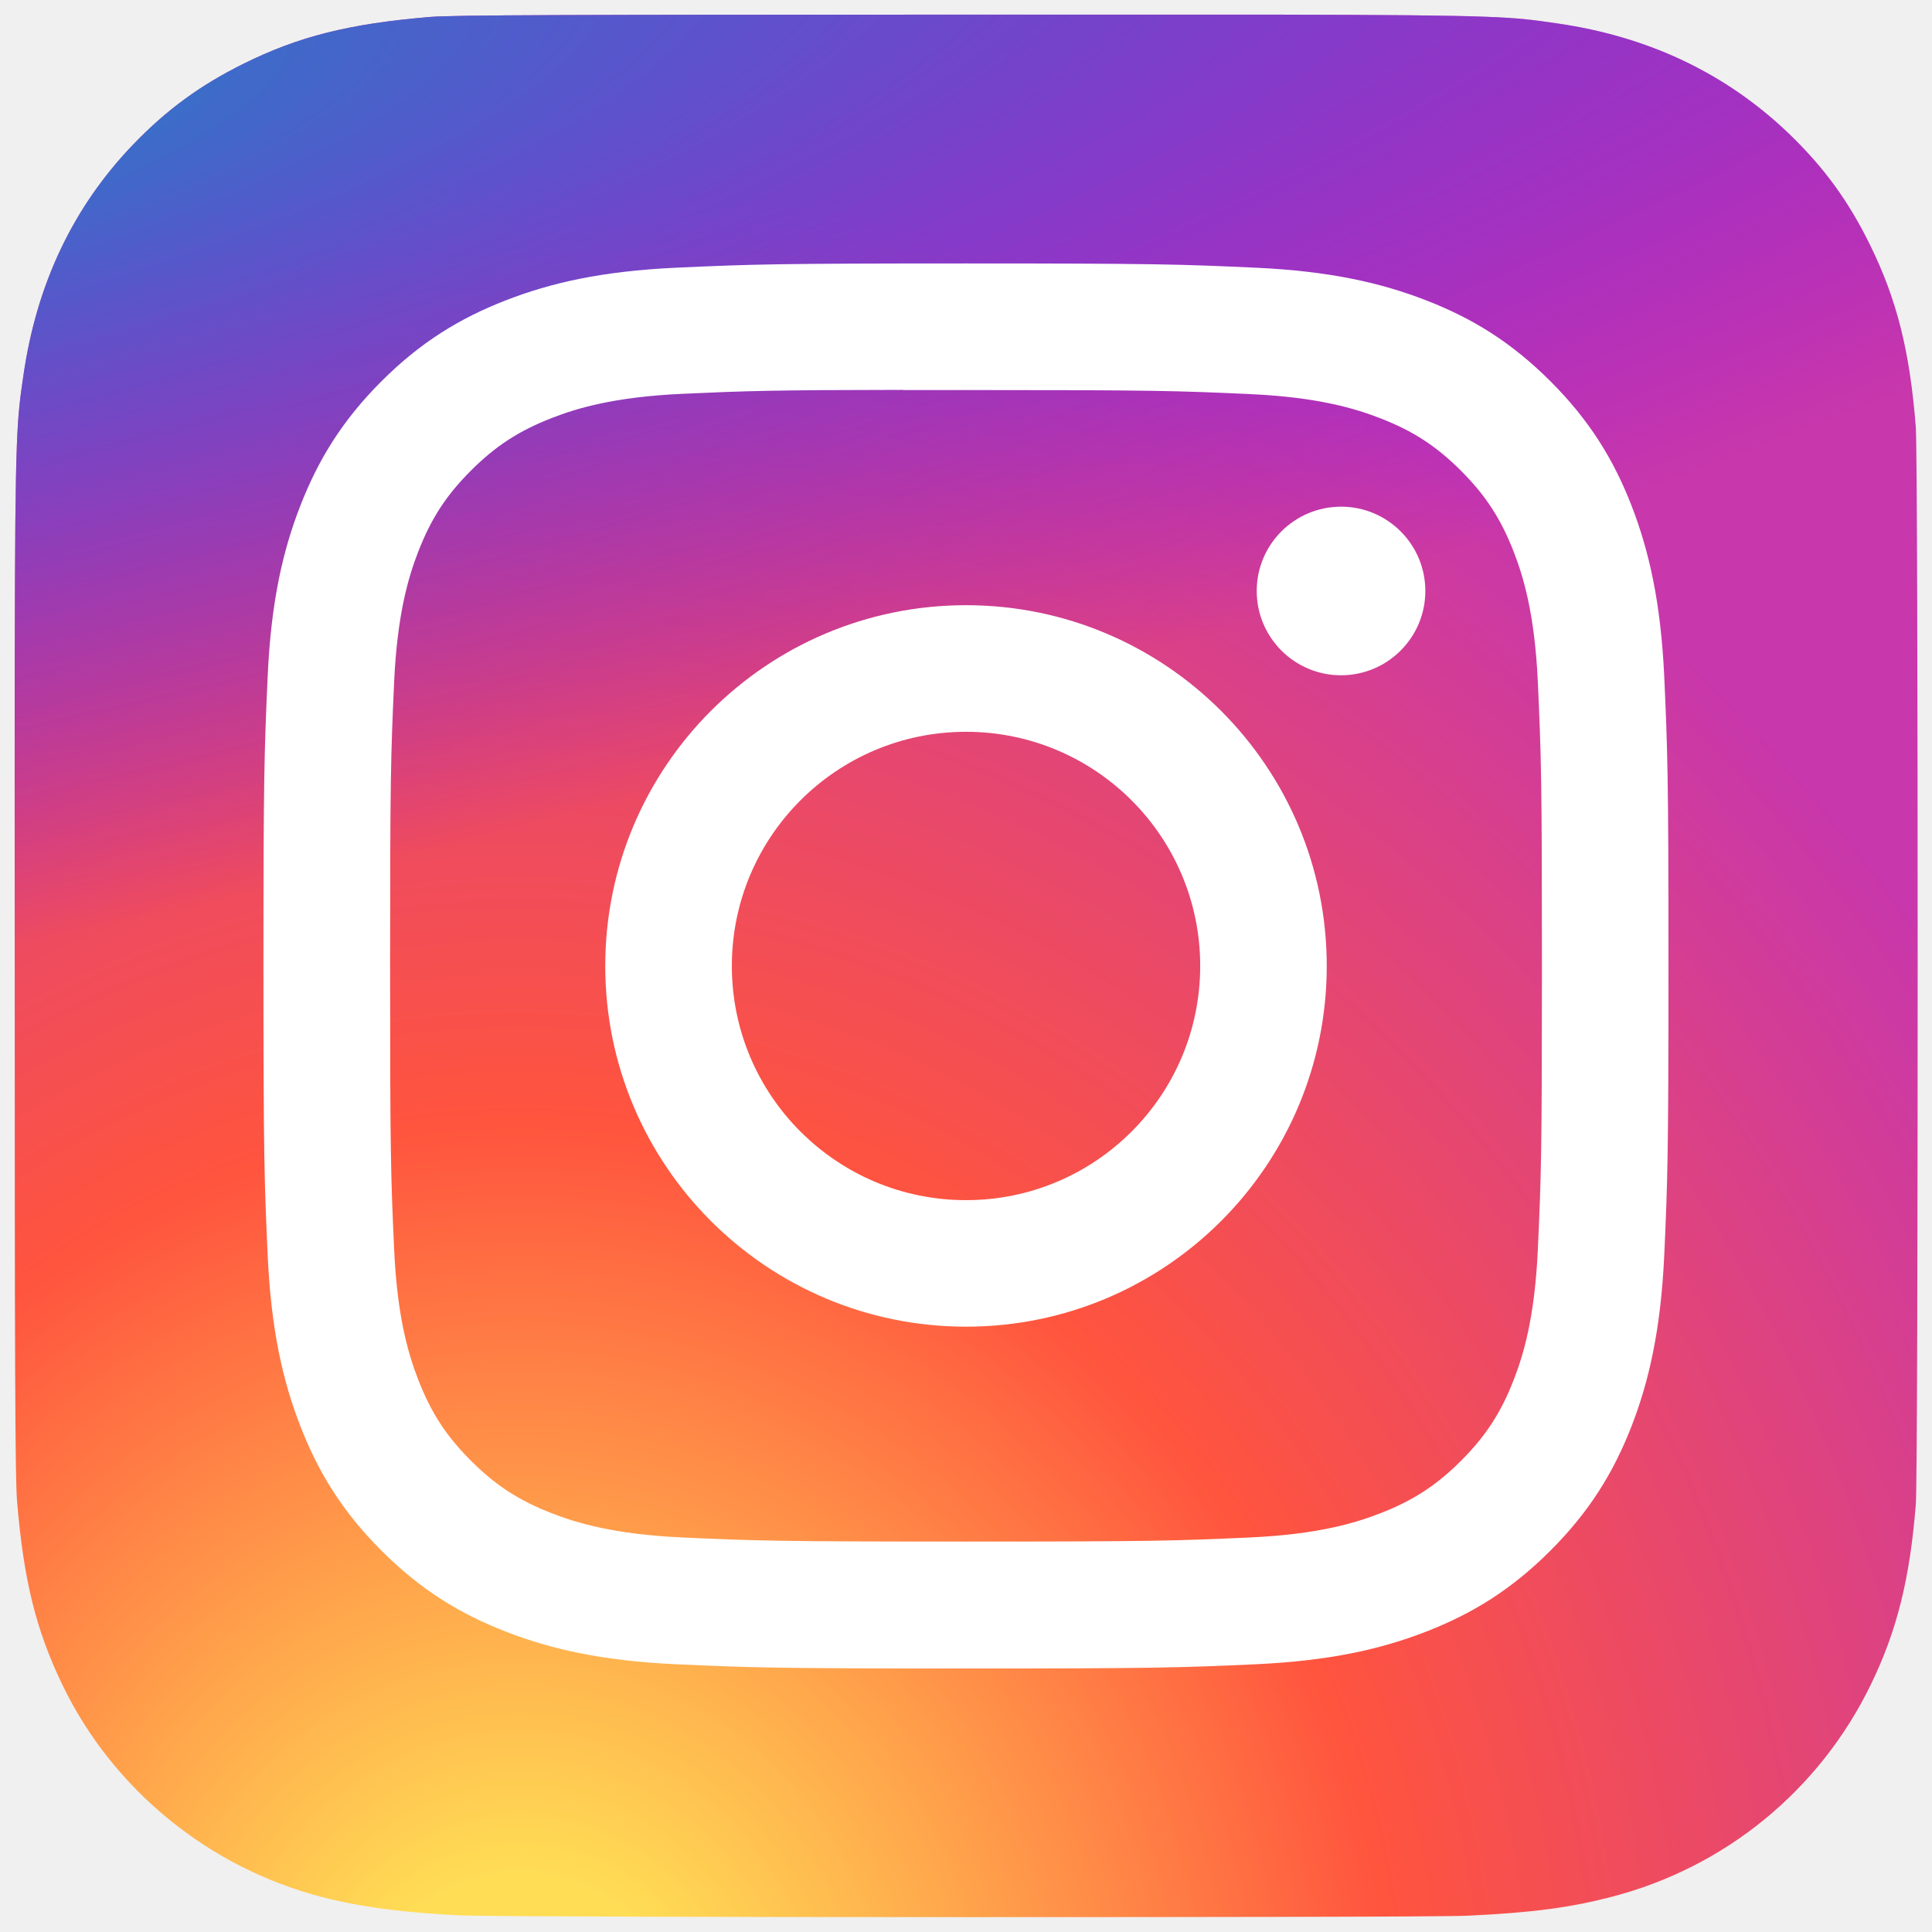
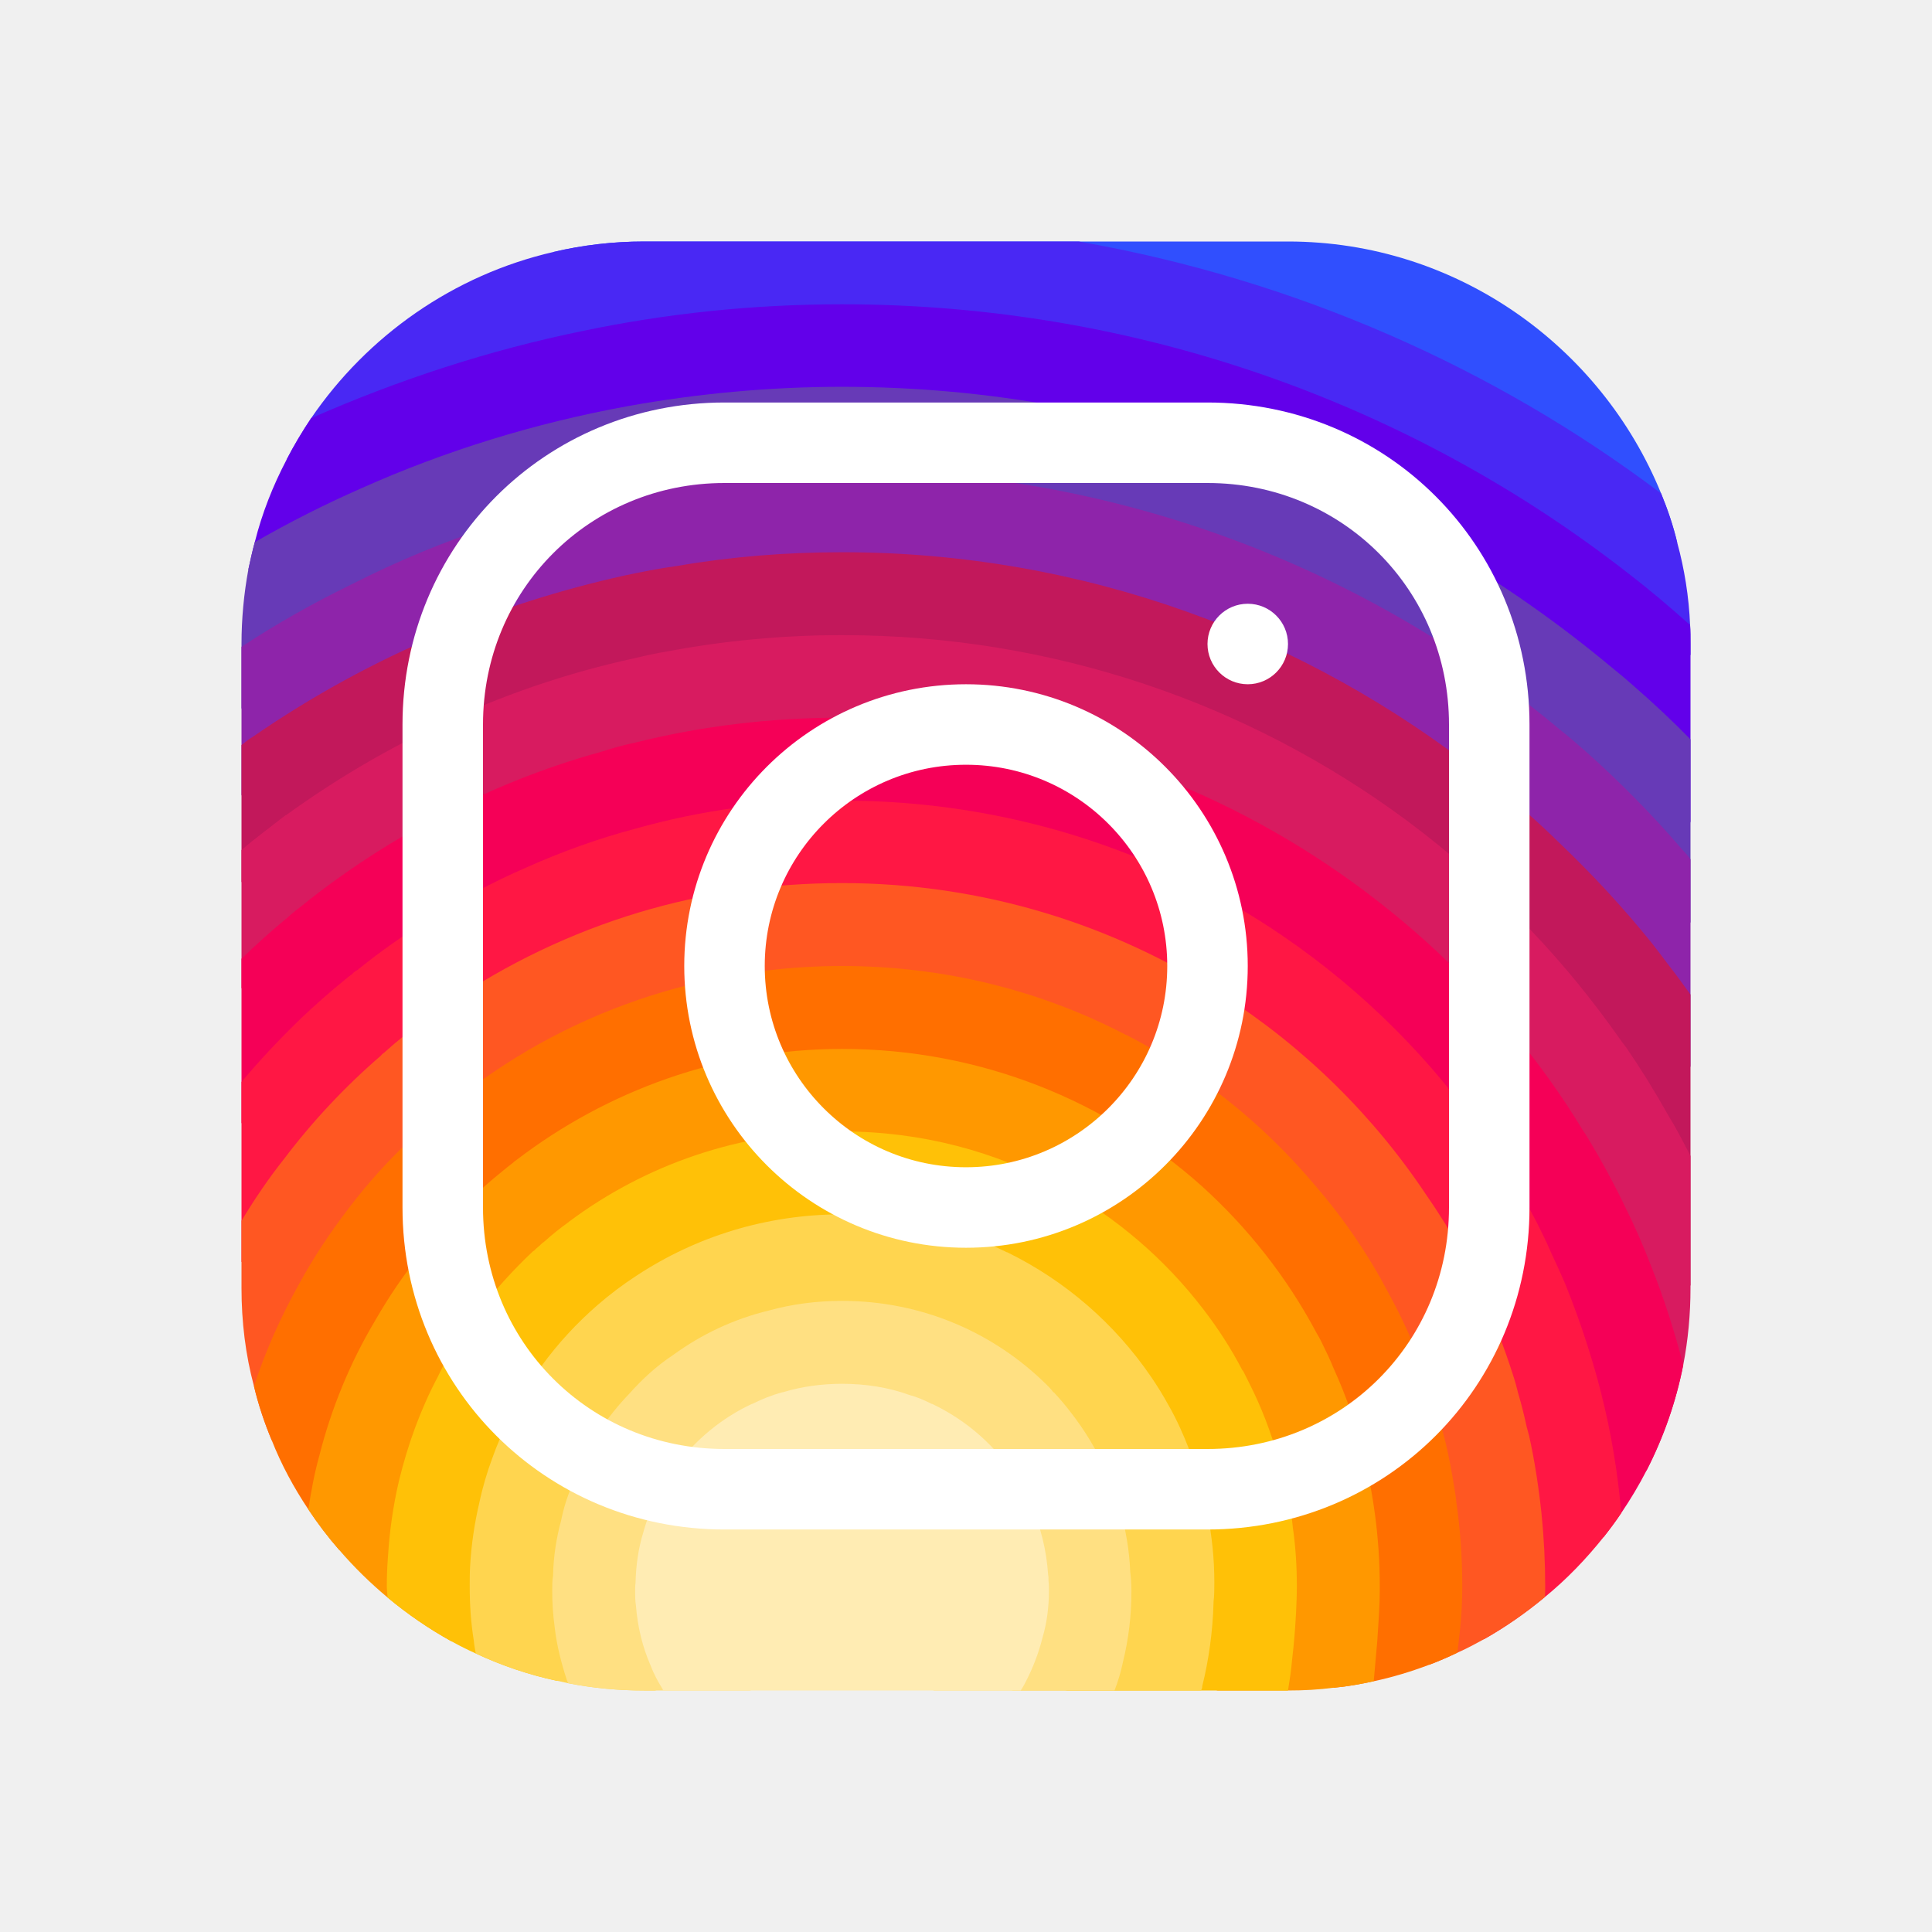
- <svg xmlns="http://www.w3.org/2000/svg" xmlns:xlink="http://www.w3.org/1999/xlink" viewBox="0 0 132.004 132">
-   <defs>
-     <radialGradient xlink:href="#a" id="c" cx="158.429" cy="578.088" r="65" fx="158.429" fy="578.088" gradientTransform="matrix(0 -1.98198 1.8439 0 -1031.402 454.004)" gradientUnits="userSpaceOnUse" />
-     <radialGradient xlink:href="#b" id="d" cx="147.694" cy="473.455" r="65" fx="147.694" fy="473.455" gradientTransform="matrix(.17394 .86872 -3.5818 .71718 1648.348 -458.493)" gradientUnits="userSpaceOnUse" />
-     <linearGradient id="b">
-       <stop offset="0" stop-color="#3771c8" />
-       <stop offset=".128" stop-color="#3771c8" />
-       <stop offset="1" stop-color="#60f" stop-opacity="0" />
-     </linearGradient>
-     <linearGradient id="a">
-       <stop offset="0" stop-color="#fd5" />
-       <stop offset=".1" stop-color="#fd5" />
-       <stop offset=".5" stop-color="#ff543e" />
-       <stop offset="1" stop-color="#c837ab" />
-     </linearGradient>
-   </defs>
-   <path fill="url(#c)" d="M65.03 0C37.888 0 29.95.028 28.407.156c-5.57.463-9.036 1.34-12.812 3.22-2.91 1.445-5.205 3.12-7.47 5.468C4 13.126 1.5 18.394.595 24.656c-.44 3.04-.568 3.66-.594 19.188-.01 5.176 0 11.988 0 21.125 0 27.12.03 35.05.16 36.59.45 5.42 1.3 8.83 3.1 12.56 3.44 7.14 10.01 12.5 17.75 14.5 2.68.69 5.64 1.07 9.44 1.25 1.61.07 18.02.12 34.44.12 16.42 0 32.84-.02 34.41-.1 4.4-.207 6.955-.55 9.78-1.28 7.79-2.01 14.24-7.29 17.75-14.53 1.765-3.64 2.66-7.18 3.065-12.317.088-1.12.125-18.977.125-36.81 0-17.836-.04-35.66-.128-36.78-.41-5.22-1.305-8.73-3.127-12.44-1.495-3.037-3.155-5.305-5.565-7.624C116.9 4 111.64 1.5 105.372.596 102.335.157 101.73.027 86.19 0H65.03z" transform="translate(1.004 1)" />
-   <path fill="url(#d)" d="M65.03 0C37.888 0 29.95.028 28.407.156c-5.57.463-9.036 1.34-12.812 3.22-2.91 1.445-5.205 3.12-7.47 5.468C4 13.126 1.5 18.394.595 24.656c-.44 3.04-.568 3.66-.594 19.188-.01 5.176 0 11.988 0 21.125 0 27.12.03 35.05.16 36.59.45 5.42 1.3 8.83 3.1 12.56 3.44 7.14 10.01 12.5 17.75 14.5 2.68.69 5.64 1.07 9.44 1.25 1.61.07 18.02.12 34.44.12 16.42 0 32.84-.02 34.41-.1 4.4-.207 6.955-.55 9.78-1.28 7.79-2.01 14.24-7.29 17.75-14.53 1.765-3.64 2.66-7.18 3.065-12.317.088-1.12.125-18.977.125-36.81 0-17.836-.04-35.66-.128-36.78-.41-5.22-1.305-8.73-3.127-12.44-1.495-3.037-3.155-5.305-5.565-7.624C116.9 4 111.64 1.5 105.372.596 102.335.157 101.73.027 86.19 0H65.03z" transform="translate(1.004 1)" />
-   <path fill="#fff" d="M66.004 18c-13.036 0-14.672.057-19.792.29-5.11.234-8.598 1.043-11.65 2.23-3.157 1.226-5.835 2.866-8.503 5.535-2.67 2.668-4.31 5.346-5.54 8.502-1.19 3.053-2 6.542-2.23 11.65C18.06 51.327 18 52.964 18 66s.058 14.667.29 19.787c.235 5.11 1.044 8.598 2.23 11.65 1.227 3.157 2.867 5.835 5.536 8.503 2.667 2.67 5.345 4.314 8.5 5.54 3.054 1.187 6.543 1.996 11.652 2.23 5.12.233 6.755.29 19.79.29 13.037 0 14.668-.057 19.788-.29 5.11-.234 8.602-1.043 11.656-2.23 3.156-1.226 5.83-2.87 8.497-5.54 2.67-2.668 4.31-5.346 5.54-8.502 1.18-3.053 1.99-6.542 2.23-11.65.23-5.12.29-6.752.29-19.788 0-13.036-.06-14.672-.29-19.792-.24-5.11-1.05-8.598-2.23-11.65-1.23-3.157-2.87-5.835-5.54-8.503-2.67-2.67-5.34-4.31-8.5-5.535-3.06-1.187-6.55-1.996-11.66-2.23-5.12-.233-6.75-.29-19.79-.29zm-4.306 8.65c1.278-.002 2.704 0 4.306 0 12.816 0 14.335.046 19.396.276 4.68.214 7.22.996 8.912 1.653 2.24.87 3.837 1.91 5.516 3.59 1.68 1.68 2.72 3.28 3.592 5.52.657 1.69 1.44 4.23 1.653 8.91.23 5.06.28 6.58.28 19.39s-.05 14.33-.28 19.39c-.214 4.68-.996 7.22-1.653 8.91-.87 2.24-1.912 3.835-3.592 5.514-1.68 1.68-3.275 2.72-5.516 3.59-1.69.66-4.232 1.44-8.912 1.654-5.06.23-6.58.28-19.396.28-12.817 0-14.336-.05-19.396-.28-4.68-.216-7.22-.998-8.913-1.655-2.24-.87-3.84-1.91-5.52-3.59-1.68-1.68-2.72-3.276-3.592-5.517-.657-1.69-1.44-4.23-1.653-8.91-.23-5.06-.276-6.58-.276-19.398s.046-14.33.276-19.39c.214-4.68.996-7.22 1.653-8.912.87-2.24 1.912-3.84 3.592-5.52 1.68-1.68 3.28-2.72 5.52-3.592 1.692-.66 4.233-1.44 8.913-1.655 4.428-.2 6.144-.26 15.09-.27zm29.928 7.97c-3.18 0-5.76 2.577-5.76 5.758 0 3.18 2.58 5.76 5.76 5.76 3.18 0 5.76-2.58 5.76-5.76 0-3.18-2.58-5.76-5.76-5.76zm-25.622 6.73c-13.613 0-24.65 11.037-24.65 24.65 0 13.613 11.037 24.645 24.65 24.645C79.617 90.645 90.65 79.613 90.65 66S79.616 41.35 66.003 41.35zm0 8.65c8.836 0 16 7.163 16 16 0 8.836-7.164 16-16 16-8.837 0-16-7.164-16-16 0-8.837 7.163-16 16-16z" />
+ <svg xmlns="http://www.w3.org/2000/svg" viewBox="0 0 48 48">
+   <path fill="#304ffe" d="M41.67 13.48c-.4.26-.97.5-1.21.77-.09.09-.14.19-.12.29v1.03l-.3 1.01-.3 1-.33 1.1-.68 2.25-.66 2.22-.5 1.67c0 .26-.01.52-.03.77-.07.96-.27 1.88-.59 2.74-.19.53-.42 1.04-.7 1.52-.1.19-.22.38-.34.56-.4.63-.88 1.21-1.41 1.72-.41.41-.86.79-1.35 1.11h-.01c-.08.07-.17.13-.27.18-.31.21-.64.39-.98.55-.23.12-.46.22-.7.31-.05.03-.11.05-.16.07-.57.27-1.23.45-1.89.54-.04.01-.07.01-.11.02-.4.07-.79.13-1.19.16-.18.02-.37.03-.55.03l-.71-.04-3.42-.18c0-.01-.01 0-.01 0l-1.72-.09c-.13 0-.27 0-.4-.01-.54-.02-1.06-.08-1.58-.19h-.01c-.95-.18-1.86-.5-2.71-.93-.47-.24-.93-.51-1.36-.82-.18-.13-.35-.27-.52-.42-.48-.4-.91-.83-1.31-1.27-.06-.06-.11-.12-.16-.18-.06-.06-.12-.13-.17-.19-.38-.48-.7-.97-.96-1.49-.24-.46-.43-.95-.58-1.49-.06-.19-.11-.37-.15-.57-.01-.01-.02-.03-.02-.05-.1-.41-.19-.84-.24-1.27-.06-.33-.09-.66-.09-1-.02-.13-.02-.27-.02-.4l1.91-2.95 1.87-2.88.85-1.31.77-1.18.26-.41v-1.03c.02-.23.03-.47.02-.69-.01-.7-.15-1.38-.38-2.03-.22-.69-.53-1.34-.85-1.94-.38-.69-.78-1.31-1.11-1.87-.49-.82-.83-1.49-.74-1.96C14.47 6.09 15.23 6 16 6h16c4.18 0 7.78 2.6 9.27 6.26.16.39.3.8.4 1.22z" />
+   <path fill="#4928f4" d="M42 16v.27l-1.38.8-.88.51-.97.56-1.94 1.13-1.9 1.1-1.94 1.12-.77.45c0 .48-.12.92-.34 1.32-.31.58-.83 1.06-1.49 1.47-.67.41-1.49.74-2.41.98 0 0 0-.01-.01 0-3.56.92-8.42.5-10.78-1.26-.66-.49-1.12-1.09-1.32-1.78-.06-.23-.09-.48-.09-.73v-7.19c.01-.15-.09-.3-.27-.45-.54-.43-1.81-.84-3.23-1.25-1.11-.31-2.3-.62-3.3-.92-.79-.24-1.46-.48-1.86-.71.18-.35.39-.7.61-1.03 1.4-2.05 3.54-3.56 6.02-4.13C14.47 6.09 15.23 6 16 6h10.8c5.37.94 10.32 3.13 14.47 6.26.16.39.3.8.4 1.22.18.66.29 1.34.32 2.05.01.15.01.31.01.47z" />
+   <path fill="#6200ea" d="M42 16v4.41l-.22.68-.75 2.33-.78 2.4-.41 1.28-.38 1.19-.37 1.13-.36 1.12-.19.59-.25.78c0 .76-.02 1.43-.07 2-.01.06-.02.12-.02.18-.06.53-.14.98-.27 1.36-.01.06-.03.12-.05.17-.26.72-.65 1.18-1.23 1.48-.14.08-.3.14-.47.2-.53.18-1.2.27-2.02.32-.6.04-1.29.05-2.07.05h-.69l-1.19-.05-.21-.01-2.17-.09-2.2-.09-7.25-.3-1.88-.08h-.26c-.78-.01-1.45-.06-2.03-.14-.84-.13-1.49-.35-1.98-.68-.7-.45-1.11-1.11-1.35-2.03-.06-.22-.11-.45-.14-.7-.1-.58-.15-1.25-.18-2 0-.15 0-.3-.01-.46-.01-.01 0-.01 0-.01v-.58c-.01-.29-.01-.59-.01-.9l.05-1.61.03-1.15.04-1.34v-.19l.07-2.46.07-2.46.07-2.31.06-2.27.02-.6c0-.31-1.05-.49-2.22-.64-.93-.12-1.95-.23-2.56-.37.05-.23.1-.46.16-.68.18-.72.45-1.4.79-2.05.18-.35.39-.7.61-1.03 2.16-.95 4.41-1.69 6.76-2.17 2.06-.43 4.21-.66 6.43-.66 7.36 0 14.16 2.49 19.54 6.69.52.4 1.03.83 1.53 1.28.01.15.01.31.01.47z" />
+   <path fill="#673ab7" d="M42 18.37v4.54l-.55 1.06-1.05 2.05-.56 1.08-.51.99-.22.43c0 .31 0 .61-.02.9 0 .43-.02.84-.05 1.22-.04.45-.1.86-.16 1.24-.15.79-.36 1.47-.66 2.03-.04.07-.08.14-.12.2-.11.18-.24.35-.38.51-.18.22-.38.41-.61.57-.34.26-.74.47-1.2.63-.57.21-1.23.35-2.01.43-.51.05-1.07.08-1.68.08l-.42.02-2.08.12h-.01l-2.21.13-2.25.13-3.1.18-3.77.22-.55.03c-.51 0-.99-.03-1.45-.09-.05-.01-.09-.02-.14-.02-.68-.11-1.3-.29-1.86-.54-.68-.3-1.27-.7-1.77-1.18-.44-.43-.82-.92-1.13-1.47-.07-.13-.14-.25-.2-.39-.3-.59-.54-1.25-.72-1.97-.03-.12-.06-.25-.08-.38-.06-.23-.11-.47-.14-.72-.11-.64-.17-1.32-.2-2.03v-.01c-.01-.29-.02-.57-.02-.87l-.49-1.17-.07-.18-.06-.15-.75-1.79-.12-.29-.72-1.73-.8-1.93H7.1l-.81-1.95-.29-.71V16c0-.63.06-1.25.17-1.85.05-.23.1-.46.16-.68.85-.49 1.74-.94 2.65-1.34 2.08-.93 4.31-1.62 6.62-2.04 1.72-.31 3.51-.48 5.32-.48 7.31 0 13.94 2.65 19.12 6.97.2.16.39.32.58.49.47.41.93.84 1.38 1.3z" />
+   <path fill="#8e24aa" d="M42 21.35v5.14l-.57 1.19-1.08 2.25-.01.03c0 .43-.02.82-.05 1.17-.1 1.15-.38 1.88-.84 2.33-.33.34-.74.53-1.25.63-.03.01-.07.01-.1.02-.16.03-.33.05-.51.05-.62.06-1.35.02-2.19-.04-.09 0-.19-.01-.29-.02-.61-.04-1.26-.08-1.98-.11-.39-.01-.8-.02-1.22-.02h-.02l-1.01.08h-.01l-2.27.16-2.59.2-.38.03-3.03.22-1.57.12-1.55.11c-.27 0-.53 0-.79-.01 0 0-.01-.01-.01 0-1.13-.02-2.14-.09-3.04-.26-.83-.14-1.56-.36-2.18-.69-.64-.31-1.17-.75-1.6-1.31-.41-.55-.71-1.24-.9-2.07v-.01c-.14-.67-.22-1.45-.22-2.33l-.15-.27-.89-1.59-.13-.22-.07-.14-.93-1.65-.46-.83-.58-1.03-1-1.79-.53-.94v-3.68c.88-.58 1.79-1.09 2.73-1.55 1.14-.58 2.32-1.07 3.55-1.47 1.34-.44 2.74-.79 4.17-1.02 1.45-.24 2.94-.36 4.47-.36 6.8 0 13.04 2.43 17.85 6.47.22.17.43.36.64.54.84.75 1.64 1.56 2.37 2.41.08.09.16.17.22.26z" />
+   <path fill="#c2185b" d="M42 24.71v7.23c-.24-.14-.57-.31-.98-.49-.22-.11-.47-.22-.73-.32-.38-.17-.79-.33-1.25-.49-.1-.04-.2-.07-.31-.1-.18-.07-.37-.13-.56-.19-.59-.18-1.24-.35-1.92-.5-.26-.05-.53-.1-.8-.14-.87-.15-1.8-.24-2.77-.25-.08-.01-.17-.01-.25-.01l-2.57.02-3.5.02h-.01l-7.49.06c-2.38 0-3.84.57-4.72.8 0 0-.01 0-.01.01-.93.24-1.22.09-1.3-1.54-.02-.45-.03-1.03-.03-1.74l-.56-.43-.98-.74-.6-.46-.12-.09-1.66-1.26-.25-.19-.52-.4-.96-.72L6 21.91v-3.4c.1-.08.19-.15.29-.21 1.45-1 3-1.85 4.64-2.54 1.46-.62 3-1.11 4.58-1.46.43-.09.87-.18 1.32-.24 1.33-.23 2.7-.34 4.09-.34 6.01 0 11.53 2.09 15.91 5.55.66.52 1.3 1.07 1.9 1.66.82.78 1.59 1.61 2.3 2.49.14.18.28.36.42.55.19.24.37.49.55.74z" />
+   <path fill="#d81b60" d="M42 28.72V32c0 .65-.06 1.29-.18 1.91-.18.92-.49 1.8-.91 2.62-.22.05-.47.05-.75.01-.63-.11-1.37-.44-2.17-.87-.04-.01-.08-.03-.11-.05-.25-.13-.51-.27-.77-.43-.53-.29-1.09-.61-1.65-.91-.12-.06-.24-.12-.35-.18-.64-.33-1.3-.63-1.96-.86h-.01c-.14-.05-.29-.1-.44-.14-.57-.16-1.15-.26-1.71-.26l-1.1-.32-4.87-1.41h-.01l-2.99-.87h-.01l-1.3-.38c-3.76 0-6.07 1.6-7.19.99-.44-.23-.7-.81-.79-1.95-.03-.32-.04-.68-.04-1.1l-1.17-.57-.05-.02h-.01l-.84-.42-.92-.44-.07-.03-.17-.09-1.96-.95-1.5-.73v-3.43c.17-.15.35-.29.53-.43.19-.15.38-.29.57-.44h.01c1.18-.85 2.43-1.6 3.76-2.22 1.55-.74 3.2-1.31 4.91-1.68.25-.06.51-.12.77-.16 1.42-.27 2.88-.41 4.37-.41 5.27 0 10.11 1.71 14.01 4.59 1.13.84 2.18 1.77 3.14 2.78.79.83 1.52 1.73 2.18 2.67.05.07.1.14.15.2.37.54.71 1.09 1.03 1.66.21.34.39.69.57 1.04z" />
+   <path fill="#f50057" d="M41.82 33.91c-.18.92-.49 1.8-.91 2.62-.19.37-.4.72-.63 1.06-.14.21-.29.41-.44.6-.36-.14-.89-.34-1.54-.56v-.01c-.49-.17-1.05-.35-1.65-.52-.17-.05-.34-.1-.52-.15-.71-.19-1.45-.36-2.17-.46-.6-.1-1.19-.16-1.74-.16l-.46-.13h-.01l-2.42-.7-1.49-.43-1.66-.48h-.01l-.54-.15-6.53-1.88-1.88-.54-1.4-.33-2.28-.54-.28-.07h-.01l-2.29-.53v-.01l-.41-.09-.21-.05-1.67-.39-.19-.05-1.42-1.17L6 27.9v-4.08c.37-.36.75-.7 1.15-1.03.12-.11.25-.21.38-.31.12-.1.25-.2.38-.3.91-.69 1.87-1.31 2.89-1.84 1.3-.7 2.68-1.26 4.13-1.66.28-.09.56-.17.85-.23 1.64-.41 3.36-.62 5.14-.62 4.47 0 8.63 1.35 12.07 3.66 1.71 1.15 3.25 2.53 4.55 4.1.66.79 1.26 1.62 1.79 2.5.05.07.09.13.13.2.32.53.62 1.08.89 1.64.25.5.47 1 .67 1.52.32.8.58 1.62.8 2.46z" />
+   <path fill="#ff1744" d="M40.28 37.59c-.14.21-.29.41-.44.6-.44.55-.92 1.05-1.46 1.49-.47.39-.97.74-1.5 1.04-.2-.05-.4-.11-.61-.19-.66-.23-1.35-.61-1.99-1.01-.96-.61-1.79-1.27-2.16-1.57l-.21-.18-1.7-.15-.21-.02-2.2-.19-2.28-.2-3.37-.3-5.34-.47-.02-.01-1.88-.91-1.9-.92-1.53-.74-.33-.16-.41-.2-1.42-.69-1.89-.91-.59-.29-.84-.26v-4.47c.47-.56.97-1.09 1.5-1.6.34-.32.7-.64 1.07-.94.06-.05.12-.1.18-.14.04-.05.09-.08.13-.1.59-.48 1.21-.91 1.85-1.3.74-.47 1.52-.89 2.33-1.24.87-.39 1.78-.72 2.72-.97 1.63-.46 3.36-.7 5.14-.7 4.08 0 7.85 1.24 10.96 3.37 1.99 1.36 3.71 3.08 5.07 5.07.45.64.85 1.32 1.22 2.02.13.26.26.52.37.78.12.25.23.5.34.75.21.52.4 1.04.57 1.58.32 1 .56 2.02.71 3.08.05.35.09.7.12 1.05z" />
+   <path fill="#ff5722" d="M38.39 39.42c0 .08 0 .17-.01.26-.47.39-.97.74-1.5 1.04-.22.12-.44.24-.67.34-.23.11-.46.21-.7.3-.34-.18-.8-.4-1.29-.61-.69-.31-1.44-.59-2.02-.68-.14-.03-.27-.04-.39-.04l-1.64-.21h-.02l-2.04-.27-2.06-.27-.96-.12-7.56-.98c-.49 0-1.01-.03-1.55-.1-.66-.06-1.35-.16-2.04-.3-.68-.12-1.37-.28-2.03-.45-.69-.16-1.37-.35-2-.53-.73-.22-1.41-.43-1.98-.62-.47-.15-.87-.29-1.18-.4-.18-.43-.33-.88-.44-1.34C6.1 33.66 6 32.84 6 32v-1.67c.32-.53.67-1.05 1.06-1.54.71-.94 1.52-1.8 2.4-2.56.03-.04.07-.07.1-.09l.01-.01c.31-.28.63-.53.97-.77.04-.04.08-.07.12-.1.16-.12.33-.24.51-.35 1.43-.97 3.01-1.73 4.7-2.24 1.6-.48 3.29-.73 5.05-.73 3.49 0 6.75 1.03 9.47 2.79 2.01 1.29 3.74 2.99 5.06 4.98.16.23.31.46.46.7.69 1.17 1.26 2.43 1.68 3.75.05.15.09.3.13.46.08.27.15.55.21.83.02.07.04.14.06.22.14.63.24 1.29.31 1.95v.01c.06.59.09 1.19.09 1.79z" />
+   <path fill="#ff6f00" d="M36.33 39.42c0 .35-.02.73-.06 1.11-.02.18-.04.36-.06.53-.23.11-.46.21-.7.3-.45.17-.91.31-1.38.41-.32.07-.65.13-.98.16h-.01c-.31-.19-.67-.42-1.04-.68-.67-.47-1.37-1-1.93-1.43l-.02-.02c-.59-.45-1.01-.79-1.01-.79l-1.06.04-2.04.07-.95.04-3.82.14-3.23.12c-.21.01-.46.01-.77 0h-.01c-.42-.01-.92-.04-1.47-.09-.64-.05-1.34-.11-2.05-.18-.69-.08-1.39-.16-2.06-.24-.74-.08-1.44-.17-2.04-.25-.47-.06-.88-.11-1.21-.15-.28-.32-.53-.65-.77-1.01-.36-.54-.67-1.11-.91-1.72-.18-.43-.33-.88-.44-1.34.29-.89.67-1.73 1.12-2.54.36-.66.78-1.29 1.24-1.89.45-.59.94-1.14 1.47-1.64v-.01c.15-.15.3-.29.45-.42.28-.26.57-.5.87-.73h.01c.01-.02.02-.02.03-.03.24-.19.49-.36.74-.53 1.48-1.01 3.15-1.76 4.95-2.2 1.19-.29 2.44-.45 3.73-.45 2.54 0 4.94.61 7.05 1.71h.01c1.81.93 3.41 2.21 4.7 3.75.71.82 1.32 1.72 1.82 2.67.35.64.65 1.31.9 1.99.02.06.04.11.06.16.17.5.32 1.02.45 1.54.09.37.16.75.22 1.13.02.12.04.23.05.35.1.69.15 1.4.15 2.12z" />
+   <path fill="#ff9800" d="M34.28 39.42v.1c0 .34-.03.77-.06 1.23-.03.34-.06.69-.09 1.02-.32.07-.65.13-.98.16h-.01c-.38.05-.75.07-1.14.07h-1.75l-.38-.11-1.97-.6-2-.6-4.63-1.39-2-.6s-.83.33-2 .72h-.01c-.45.15-.94.31-1.46.47-.65.19-1.34.38-2.02.53-.7.16-1.39.28-2.01.33-.19.02-.38.03-.55.03-.56-.31-1.1-.68-1.59-1.09-.43-.36-.83-.75-1.2-1.18-.28-.32-.53-.65-.77-1.01.07-.45.15-.89.27-1.32.3-1.19.77-2.33 1.39-3.37.34-.59.72-1.16 1.16-1.69.01-.03.04-.06.07-.08-.01-.01 0-.01 0-.01.13-.17.27-.33.41-.48v-.01c.41-.44.83-.86 1.29-1.25.16-.13.31-.26.48-.39.03-.03.06-.05.1-.08 2.25-1.72 5.06-2.76 8.09-2.76 3.44 0 6.57 1.29 8.94 3.41 1.14 1.03 2.11 2.26 2.84 3.63.06.1.12.21.17.32.09.18.18.37.26.57.33.72.59 1.48.77 2.26l.06.24c.08.37.15.75.2 1.13.08.59.12 1.19.12 1.8z" />
+   <path fill="#ffc107" d="M32.22 39.42c0 .2-.01.42-.02.65-.02.37-.05.77-.1 1.18-.02.25-.06.5-.1.75h-5.48l-1.06-.17-4.14-.66-.59-.09-1.35-.22c-.59 0-1.87.26-3.22.51-.71.13-1.43.27-2.08.36-.08.01-.16.02-.23.03h-.01c-.7-.15-1.38-.38-2.02-.68-.2-.09-.4-.19-.6-.3-.56-.31-1.1-.68-1.59-1.09-.01-.12-.02-.22-.02-.27 0-.26.01-.51.03-.76.04-.64.13-1.26.27-1.86.22-.91.54-1.79.97-2.6.08-.17.17-.34.27-.5.04-.08.09-.15.13-.23.18-.29.38-.57.58-.85.42-.55.89-1.07 1.39-1.54h.01c.04-.04.08-.08.12-.11.05-.04.09-.09.14-.12.2-.18.4-.34.61-.49 0-.01.01-.01.01-.01 1.89-1.41 4.23-2.24 6.78-2.24 1.98 0 3.82.5 5.43 1.38h.01c1.38.76 2.58 1.79 3.53 3.03.37.48.7.99.98 1.53h.01l.15.3c.3.59.54 1.21.72 1.85h.01c.01.05.03.1.04.15.12.43.22.87.29 1.32.01.09.02.19.03.28.07.48.1.97.1 1.47z" />
+   <path fill="#ffd54f" d="M30.17 39.31c0 .16 0 .33-.02.49v.02c-.02.72-.12 1.43-.28 2.07 0 .04-.01.07-.03.11h-4.67l-3.85-.83-.51-.11-.08.02-4.27.88-.19.04H16c-.64 0-1.27-.06-1.88-.18l-.27-.06h-.01c-.7-.15-1.38-.38-2.02-.68-.02-.11-.04-.22-.05-.33-.07-.43-.1-.88-.1-1.33 0-.17 0-.34.01-.51.03-.54.11-1.07.23-1.58.08-.38.19-.75.32-1.1.11-.31.24-.61.38-.9.12-.25.26-.49.4-.73.14-.23.29-.45.45-.67.4-.55.87-1.06 1.39-1.51.3-.26.63-.51.97-.73 1.46-.96 3.21-1.52 5.1-1.52.37 0 .73.02 1.08.07h.02c1.07.12 2.07.42 2.99.87h.01c1.45.71 2.68 1.78 3.58 3.1.15.22.3.46.43.7.11.19.21.39.3.59.14.31.27.64.38.97h.01c.11.37.21.74.28 1.13v.01c.11.55.17 1.12.17 1.7z" />
+   <path fill="#ffe082" d="M28.11 39.52v.03c0 .59-.07 1.17-.21 1.74-.05.24-.12.48-.21.71h-4.48l-2.29-.63-2.29.63H16c-.64 0-1.27-.06-1.88-.18-.02-.03-.03-.06-.04-.09-.14-.43-.25-.86-.3-1.31-.04-.29-.06-.59-.06-.9 0-.12 0-.25.02-.37.01-.47.08-.93.2-1.37.06-.3.15-.59.27-.87.04-.14.1-.27.17-.4.15-.34.33-.67.53-.99.22-.32.46-.62.73-.9.32-.36.68-.69 1.09-.96.7-.51 1.5-.89 2.37-1.1.58-.16 1.19-.24 1.82-.24 2 0 3.79.8 5.09 2.09.05.05.11.11.16.18h.01c.14.15.27.3.4.47.37.47.68.98.92 1.54.12.26.22.53.3.81.01.04.02.07.03.11.14.49.23 1 .25 1.53.02.15.03.31.03.47z" />
+   <path fill="#ffecb3" d="M26.06 39.52c0 .41-.05.8-.16 1.17-.1.4-.25.78-.44 1.14-.03.06-.1.17-.1.17h-8.88c-.01-.01-.02-.03-.02-.04-.12-.19-.22-.38-.3-.59-.2-.46-.32-.96-.36-1.48-.02-.12-.02-.25-.02-.37 0-.06 0-.13.01-.19.01-.44.07-.86.19-1.25.1-.36.23-.69.4-1.01 0 0 .01-.01.01-.02.12-.21.25-.42.4-.62.49-.66 1.14-1.2 1.89-1.55h.01c.24-.12.49-.22.75-.29h.01c.46-.14.96-.21 1.47-.21.59 0 1.16.09 1.68.28.19.05.37.13.55.22h.01c.86.41 1.59 1.05 2.09 1.85.1.15.19.31.27.48.04.07.08.15.11.22.23.52.37 1.09.41 1.69.01.05.01.1.01.16.01.08.01.16.01.24z" />
+   <path fill="none" stroke="#fff" stroke-linecap="round" stroke-linejoin="round" stroke-miterlimit="10" stroke-width="2" d="M30 11H18c-3.9 0-7 3.1-7 7v12c0 3.9 3.1 7 7 7h12c3.9 0 7-3.1 7-7V18c0-3.9-3.1-7-7-7z" />
+   <circle cx="31" cy="16" r="1" fill="#fff" />
+   <circle cx="24" cy="24" r="6" fill="none" stroke="#fff" stroke-linecap="round" stroke-linejoin="round" stroke-miterlimit="10" stroke-width="2" />
</svg>
